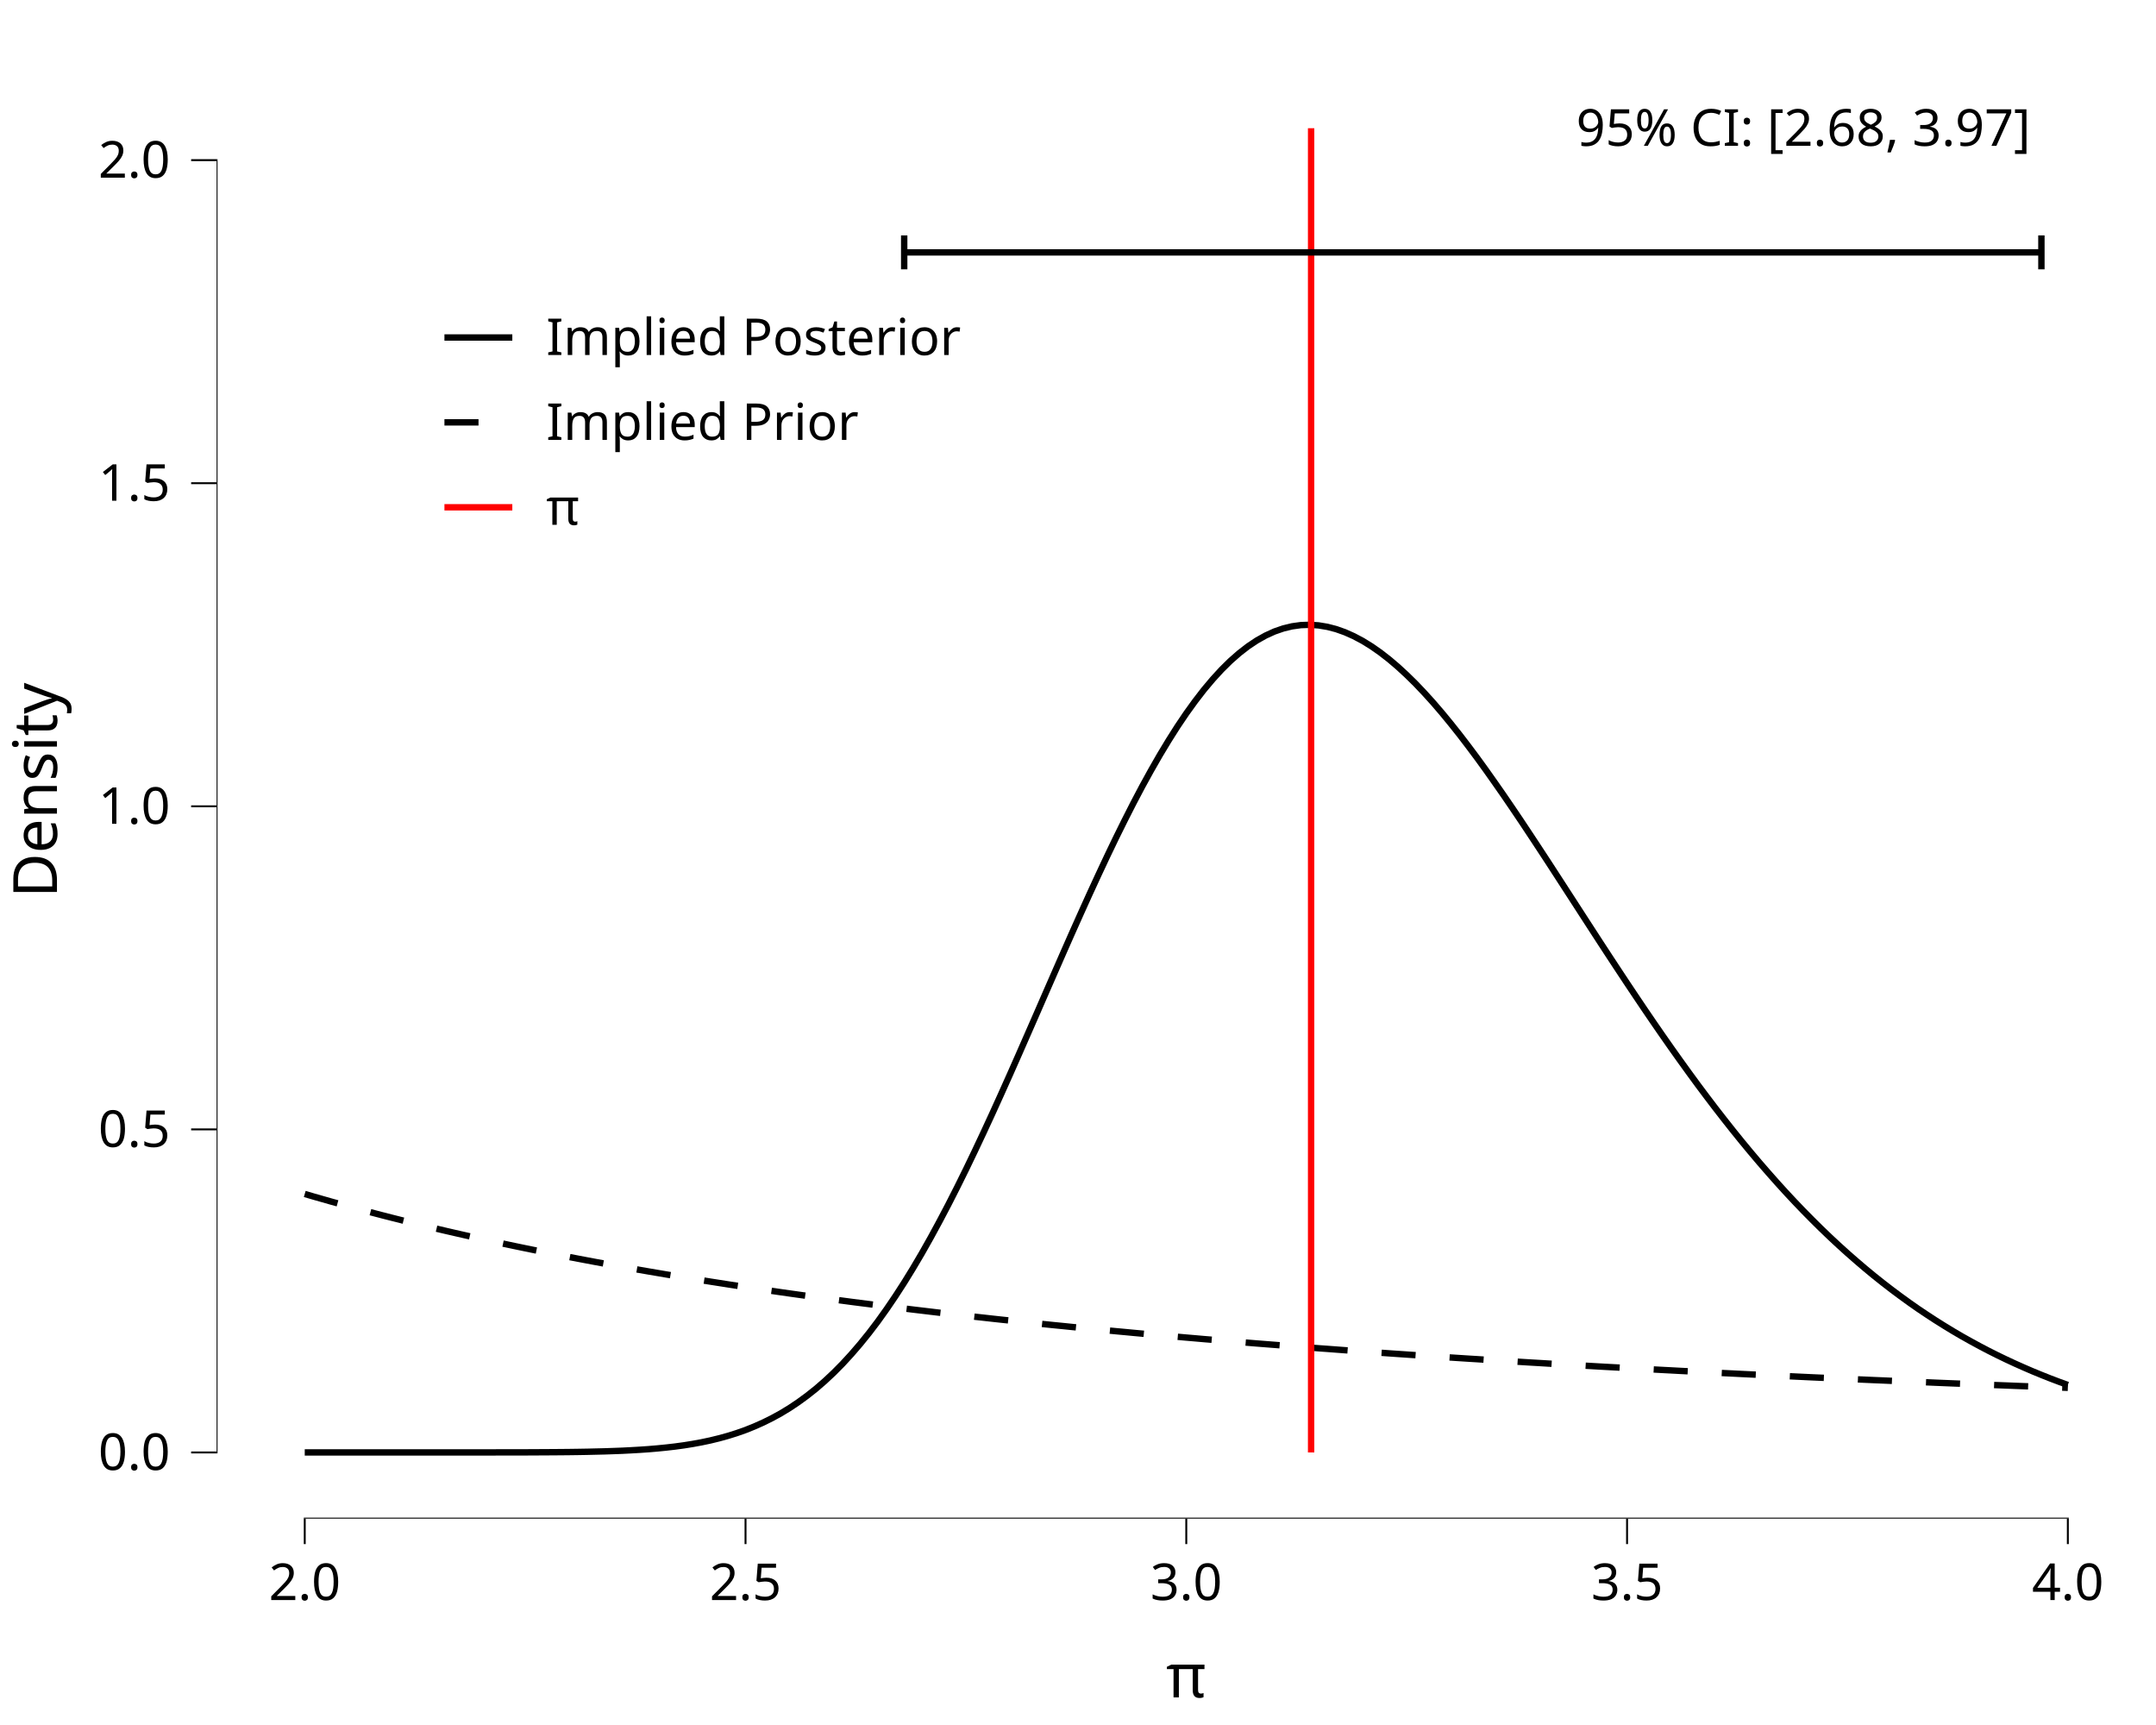
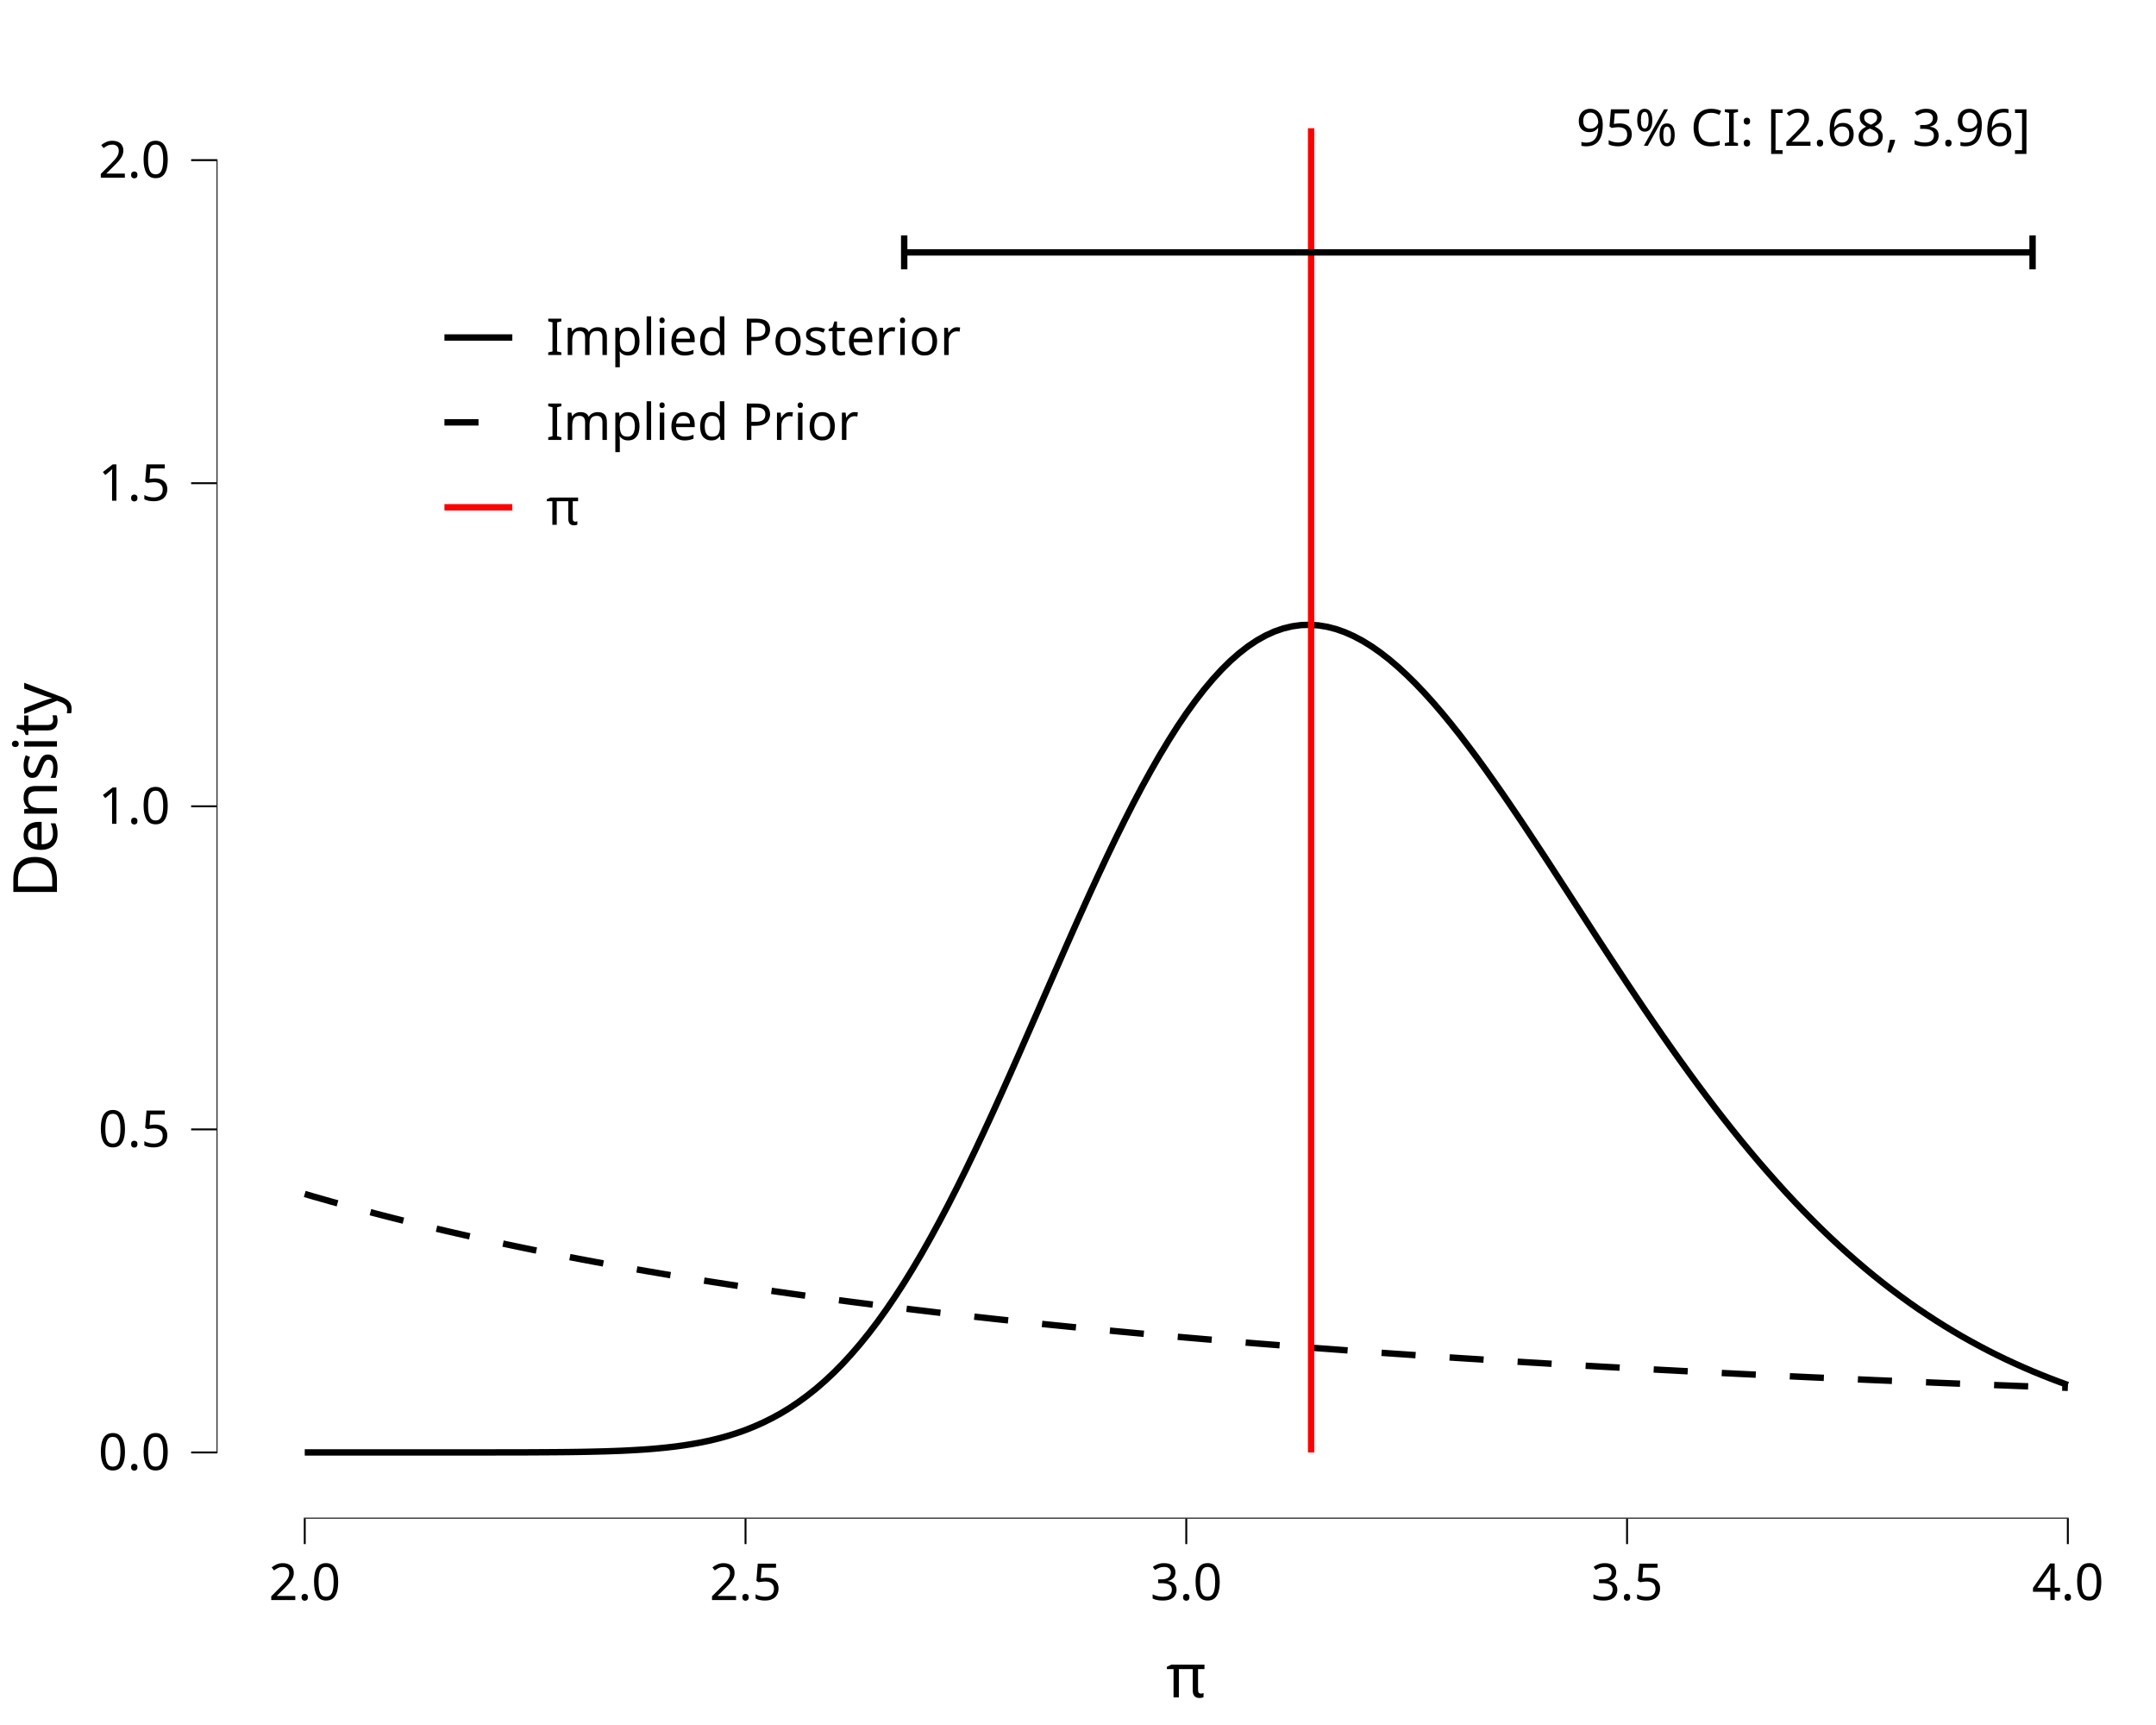
<svg xmlns="http://www.w3.org/2000/svg" class="svglite" data-engine-version="2.0" width="720.00pt" height="576.00pt" viewBox="0 0 720.00 576.00">
  <defs>
    <style type="text/css">
    .svglite line, .svglite polyline, .svglite polygon, .svglite path, .svglite rect, .svglite circle {
      fill: none;
      stroke: #000000;
      stroke-linecap: round;
      stroke-linejoin: round;
      stroke-miterlimit: 10.00;
    }
  </style>
  </defs>
  <rect width="100%" height="100%" style="stroke: none; fill: #FFFFFF;" />
  <defs>
    <clipPath id="cpMC4wMHw3MjAuMDB8MC4wMHw1NzYuMDA=">
      <rect x="0.00" y="0.00" width="720.00" height="576.00" />
    </clipPath>
  </defs>
  <g clip-path="url(#cpMC4wMHw3MjAuMDB8MC4wMHw1NzYuMDA=)">
    <rect x="0.00" y="0.00" width="720.00" height="576.00" style="stroke-width: 10.67; stroke: none;" />
  </g>
  <defs>
    <clipPath id="cpNzIuMzN8NzIwLjAwfDIwLjcxfDUwNy4wOQ==">
      <rect x="72.33" y="20.71" width="647.67" height="486.39" />
    </clipPath>
  </defs>
  <g clip-path="url(#cpNzIuMzN8NzIwLjAwfDIwLjcxfDUwNy4wOQ==)">
    <rect x="72.33" y="20.71" width="647.67" height="486.39" style="stroke-width: 10.67; stroke: none;" />
    <polyline points="101.77,484.99 104.71,484.99 107.66,484.99 110.60,484.99 113.54,484.99 116.49,484.99 119.43,484.99 122.38,484.99 125.32,484.99 128.26,484.99 131.21,484.99 134.15,484.99 137.10,484.99 140.04,484.99 142.98,484.99 145.93,484.98 148.87,484.98 151.82,484.98 154.76,484.98 157.70,484.98 160.65,484.98 163.59,484.98 166.54,484.97 169.48,484.97 172.42,484.96 175.37,484.96 178.31,484.94 181.26,484.93 184.20,484.91 187.14,484.89 190.09,484.86 193.03,484.82 195.98,484.77 198.92,484.70 201.86,484.63 204.81,484.53 207.75,484.42 210.70,484.27 213.64,484.10 216.58,483.90 219.53,483.65 222.47,483.36 225.42,483.02 228.36,482.62 231.30,482.15 234.25,481.61 237.19,480.99 240.14,480.27 243.08,479.46 246.02,478.54 248.97,477.50 251.91,476.32 254.85,475.01 257.80,473.55 260.74,471.94 263.69,470.15 266.63,468.18 269.57,466.03 272.52,463.69 275.46,461.14 278.41,458.38 281.35,455.41 284.29,452.21 287.24,448.79 290.18,445.15 293.13,441.27 296.07,437.16 299.01,432.83 301.96,428.27 304.90,423.49 307.85,418.49 310.79,413.28 313.73,407.87 316.68,402.27 319.62,396.49 322.57,390.53 325.51,384.42 328.45,378.18 331.40,371.80 334.34,365.32 337.29,358.74 340.23,352.10 343.17,345.40 346.12,338.67 349.06,331.92 352.01,325.18 354.95,318.47 357.89,311.81 360.84,305.21 363.78,298.71 366.73,292.31 369.67,286.04 372.61,279.92 375.56,273.96 378.50,268.18 381.44,262.60 384.39,257.24 387.33,252.11 390.28,247.22 393.22,242.58 396.16,238.22 399.11,234.13 402.05,230.32 405.00,226.81 407.94,223.60 410.88,220.70 413.83,218.11 416.77,215.83 419.72,213.86 422.66,212.21 425.60,210.87 428.55,209.85 431.49,209.14 434.44,208.73 437.38,208.63 440.32,208.82 443.27,209.31 446.21,210.07 449.16,211.12 452.10,212.43 455.04,213.99 457.99,215.81 460.93,217.86 463.88,220.15 466.82,222.65 469.76,225.36 472.71,228.26 475.65,231.35 478.60,234.61 481.54,238.03 484.48,241.61 487.43,245.32 490.37,249.16 493.32,253.11 496.26,257.17 499.20,261.33 502.15,265.56 505.09,269.87 508.04,274.24 510.98,278.67 513.92,283.13 516.87,287.63 519.81,292.16 522.75,296.70 525.70,301.25 528.64,305.80 531.59,310.35 534.53,314.88 537.47,319.38 540.42,323.86 543.36,328.31 546.31,332.72 549.25,337.09 552.19,341.40 555.14,345.67 558.08,349.87 561.03,354.02 563.97,358.10 566.91,362.12 569.86,366.06 572.80,369.93 575.75,373.73 578.69,377.45 581.63,381.09 584.58,384.66 587.52,388.14 590.47,391.54 593.41,394.86 596.35,398.10 599.30,401.26 602.24,404.33 605.19,407.32 608.13,410.23 611.07,413.05 614.02,415.80 616.96,418.46 619.91,421.04 622.85,423.55 625.79,425.98 628.74,428.33 631.68,430.60 634.63,432.80 637.57,434.93 640.51,436.99 643.46,438.97 646.40,440.89 649.35,442.74 652.29,444.53 655.23,446.25 658.18,447.90 661.12,449.50 664.06,451.04 667.01,452.52 669.95,453.94 672.90,455.31 675.84,456.62 678.78,457.89 681.73,459.10 684.67,460.27 687.62,461.39 690.56,462.46 " style="stroke-width: 2.13; stroke-linecap: butt;" />
    <polyline points="101.77,398.68 104.71,399.54 107.66,400.38 110.60,401.22 113.54,402.03 116.49,402.84 119.43,403.64 122.38,404.42 125.32,405.19 128.26,405.96 131.21,406.71 134.15,407.45 137.10,408.18 140.04,408.90 142.98,409.61 145.93,410.31 148.87,411.00 151.82,411.68 154.76,412.35 157.70,413.01 160.65,413.66 163.59,414.31 166.54,414.94 169.48,415.57 172.42,416.19 175.37,416.80 178.31,417.40 181.26,417.99 184.20,418.58 187.14,419.16 190.09,419.73 193.03,420.29 195.98,420.85 198.92,421.40 201.86,421.94 204.81,422.48 207.75,423.00 210.70,423.53 213.64,424.04 216.58,424.55 219.53,425.05 222.47,425.55 225.42,426.04 228.36,426.52 231.30,427.00 234.25,427.47 237.19,427.94 240.14,428.40 243.08,428.86 246.02,429.31 248.97,429.75 251.91,430.19 254.85,430.63 257.80,431.05 260.74,431.48 263.69,431.90 266.63,432.31 269.57,432.72 272.52,433.12 275.46,433.52 278.41,433.92 281.35,434.31 284.29,434.70 287.24,435.08 290.18,435.45 293.13,435.83 296.07,436.20 299.01,436.56 301.96,436.92 304.90,437.28 307.85,437.63 310.79,437.98 313.73,438.33 316.68,438.67 319.62,439.00 322.57,439.34 325.51,439.67 328.45,439.99 331.40,440.32 334.34,440.64 337.29,440.95 340.23,441.27 343.17,441.58 346.12,441.88 349.06,442.19 352.01,442.49 354.95,442.78 357.89,443.08 360.84,443.37 363.78,443.65 366.73,443.94 369.67,444.22 372.61,444.50 375.56,444.77 378.50,445.05 381.44,445.32 384.39,445.59 387.33,445.85 390.28,446.11 393.22,446.37 396.16,446.63 399.11,446.88 402.05,447.14 405.00,447.38 407.94,447.63 410.88,447.88 413.83,448.12 416.77,448.36 419.72,448.60 422.66,448.83 425.60,449.06 428.55,449.29 431.49,449.52 434.44,449.75 437.38,449.97 440.32,450.20 443.27,450.41 446.21,450.63 449.16,450.85 452.10,451.06 455.04,451.27 457.99,451.48 460.93,451.69 463.88,451.90 466.82,452.10 469.76,452.30 472.71,452.50 475.65,452.70 478.60,452.90 481.54,453.09 484.48,453.29 487.43,453.48 490.37,453.67 493.32,453.85 496.26,454.04 499.20,454.23 502.15,454.41 505.09,454.59 508.04,454.77 510.98,454.95 513.92,455.12 516.87,455.30 519.81,455.47 522.75,455.64 525.70,455.81 528.64,455.98 531.59,456.15 534.53,456.32 537.47,456.48 540.42,456.64 543.36,456.81 546.31,456.97 549.25,457.12 552.19,457.28 555.14,457.44 558.08,457.59 561.03,457.75 563.97,457.90 566.91,458.05 569.86,458.20 572.80,458.35 575.75,458.50 578.69,458.64 581.63,458.79 584.58,458.93 587.52,459.07 590.47,459.22 593.41,459.36 596.35,459.49 599.30,459.63 602.24,459.77 605.19,459.91 608.13,460.04 611.07,460.17 614.02,460.31 616.96,460.44 619.91,460.57 622.85,460.70 625.79,460.83 628.74,460.95 631.68,461.08 634.63,461.20 637.57,461.33 640.51,461.45 643.46,461.57 646.40,461.70 649.35,461.82 652.29,461.94 655.23,462.05 658.18,462.17 661.12,462.29 664.06,462.41 667.01,462.52 669.95,462.63 672.90,462.75 675.84,462.86 678.78,462.97 681.73,463.08 684.67,463.19 687.62,463.30 690.56,463.41 " style="stroke-width: 2.13; stroke-dasharray: 11.38,11.38; stroke-linecap: butt;" />
    <polyline points="437.85,484.99 437.85,480.52 437.85,476.05 437.85,471.59 437.85,467.12 437.85,462.65 437.85,458.19 437.85,453.72 437.85,449.25 437.85,444.79 437.85,440.32 437.85,435.86 437.85,431.39 437.85,426.92 437.85,422.46 437.85,417.99 437.85,413.52 437.85,409.06 437.85,404.59 437.85,400.12 437.85,395.66 437.85,391.19 437.85,386.73 437.85,382.26 437.85,377.79 437.85,373.33 437.85,368.86 437.85,364.39 437.85,359.93 437.85,355.46 437.85,350.99 437.85,346.53 437.85,342.06 437.85,337.60 437.85,333.13 437.85,328.66 437.85,324.20 437.85,319.73 437.85,315.26 437.85,310.80 437.85,306.33 437.85,301.87 437.85,297.40 437.85,292.93 437.85,288.47 437.85,284.00 437.85,279.53 437.85,275.07 437.85,270.60 437.85,266.13 437.85,261.67 437.85,257.20 437.85,252.74 437.85,248.27 437.85,243.80 437.85,239.34 437.85,234.87 437.85,230.40 437.85,225.94 437.85,221.47 437.85,217.00 437.85,212.54 437.85,208.07 437.85,203.61 437.85,199.14 437.85,194.67 437.85,190.21 437.85,185.74 437.85,181.27 437.85,176.81 437.85,172.34 437.85,167.87 437.85,163.41 437.85,158.94 437.85,154.48 437.85,150.01 437.85,145.54 437.85,141.08 437.85,136.61 437.85,132.14 437.85,127.68 437.85,123.21 437.85,118.74 437.85,114.28 437.85,109.81 437.85,105.35 437.85,100.88 437.85,96.41 437.85,91.95 437.85,87.48 437.85,83.01 437.85,78.55 437.85,74.08 437.85,69.61 437.85,65.15 437.85,60.68 437.85,56.22 437.85,51.75 437.85,47.28 437.85,42.82 " style="stroke-width: 2.13; stroke: #FF0000; stroke-linecap: butt;" />
    <line x1="101.45" y1="507.09" x2="690.88" y2="507.09" style="stroke-width: 0.64; stroke-linecap: butt;" />
    <line x1="72.33" y1="485.30" x2="72.33" y2="53.16" style="stroke-width: 0.64; stroke-linecap: butt;" />
-     <text x="602.24" y="48.69" text-anchor="middle" style="font-size: 17.07px; font-family: sans;" textLength="150.90px" lengthAdjust="spacingAndGlyphs">95% CI: [2.68, 3.97]</text>
-     <line x1="301.96" y1="84.27" x2="681.73" y2="84.27" style="stroke-width: 2.13; stroke-linecap: butt;" />
+     <text x="602.24" y="48.69" text-anchor="middle" style="font-size: 17.07px; font-family: sans;" textLength="150.90px" lengthAdjust="spacingAndGlyphs">95% CI: [2.68, 3.96]</text>
+     <line x1="301.96" y1="84.27" x2="678.78" y2="84.27" style="stroke-width: 2.13; stroke-linecap: butt;" />
    <polyline points="301.96,78.60 301.96,84.27 301.96,89.94 " style="stroke-width: 2.13; stroke-linecap: butt;" />
-     <polyline points="681.73,89.94 681.73,84.27 681.73,78.60 " style="stroke-width: 2.13; stroke-linecap: butt;" />
+     <polyline points="678.78,89.94 678.78,84.27 678.78,78.60 " style="stroke-width: 2.13; stroke-linecap: butt;" />
    <rect x="72.33" y="20.71" width="647.67" height="486.39" style="stroke-width: 0.00; stroke: none;" />
  </g>
  <g clip-path="url(#cpMC4wMHw3MjAuMDB8MC4wMHw1NzYuMDA=)">
    <polyline points="72.33,507.09 72.33,20.71 " style="stroke-width: 0.00; stroke: none; stroke-linecap: butt;" />
    <text x="56.85" y="490.84" text-anchor="end" style="font-size: 17.00px; font-family: sans;" textLength="23.63px" lengthAdjust="spacingAndGlyphs">0.0</text>
    <text x="56.85" y="382.96" text-anchor="end" style="font-size: 17.00px; font-family: sans;" textLength="23.63px" lengthAdjust="spacingAndGlyphs">0.5</text>
    <text x="56.85" y="275.08" text-anchor="end" style="font-size: 17.00px; font-family: sans;" textLength="23.63px" lengthAdjust="spacingAndGlyphs">1.0</text>
    <text x="56.85" y="167.20" text-anchor="end" style="font-size: 17.00px; font-family: sans;" textLength="23.63px" lengthAdjust="spacingAndGlyphs">1.5</text>
    <text x="56.85" y="59.32" text-anchor="end" style="font-size: 17.00px; font-family: sans;" textLength="23.63px" lengthAdjust="spacingAndGlyphs">2.0</text>
    <polyline points="63.83,484.99 72.33,484.99 " style="stroke-width: 0.64; stroke-linecap: butt;" />
    <polyline points="63.83,377.11 72.33,377.11 " style="stroke-width: 0.64; stroke-linecap: butt;" />
    <polyline points="63.83,269.23 72.33,269.23 " style="stroke-width: 0.64; stroke-linecap: butt;" />
    <polyline points="63.83,161.35 72.33,161.35 " style="stroke-width: 0.64; stroke-linecap: butt;" />
    <polyline points="63.83,53.47 72.33,53.47 " style="stroke-width: 0.64; stroke-linecap: butt;" />
    <polyline points="72.33,507.09 720.00,507.09 " style="stroke-width: 0.00; stroke: none; stroke-linecap: butt;" />
    <polyline points="101.77,515.60 101.77,507.09 " style="stroke-width: 0.64; stroke-linecap: butt;" />
    <polyline points="248.97,515.60 248.97,507.09 " style="stroke-width: 0.64; stroke-linecap: butt;" />
    <polyline points="396.16,515.60 396.16,507.09 " style="stroke-width: 0.64; stroke-linecap: butt;" />
    <polyline points="543.36,515.60 543.36,507.09 " style="stroke-width: 0.64; stroke-linecap: butt;" />
    <polyline points="690.56,515.60 690.56,507.09 " style="stroke-width: 0.64; stroke-linecap: butt;" />
    <text x="101.77" y="534.27" text-anchor="middle" style="font-size: 17.00px; font-family: sans;" textLength="23.63px" lengthAdjust="spacingAndGlyphs">2.0</text>
    <text x="248.97" y="534.27" text-anchor="middle" style="font-size: 17.00px; font-family: sans;" textLength="23.63px" lengthAdjust="spacingAndGlyphs">2.5</text>
    <text x="396.16" y="534.27" text-anchor="middle" style="font-size: 17.00px; font-family: sans;" textLength="23.63px" lengthAdjust="spacingAndGlyphs">3.0</text>
    <text x="543.36" y="534.27" text-anchor="middle" style="font-size: 17.00px; font-family: sans;" textLength="23.63px" lengthAdjust="spacingAndGlyphs">3.5</text>
    <text x="690.56" y="534.27" text-anchor="middle" style="font-size: 17.00px; font-family: sans;" textLength="23.63px" lengthAdjust="spacingAndGlyphs">4.0</text>
    <text x="396.16" y="566.78" text-anchor="middle" style="font-size: 20.40px; font-family: sans;" textLength="14.08px" lengthAdjust="spacingAndGlyphs">π</text>
    <text transform="translate(19.02,263.90) rotate(-90)" text-anchor="middle" style="font-size: 20.40px; font-family: sans;" textLength="68.04px" lengthAdjust="spacingAndGlyphs">Density</text>
    <rect x="140.10" y="69.35" width="175.33" height="119.70" style="stroke-width: 0.75; stroke: none;" />
    <rect x="140.10" y="69.35" width="175.33" height="119.70" style="stroke-width: 10.67; stroke: none;" />
    <rect x="145.58" y="98.52" width="28.35" height="28.35" style="stroke-width: 10.67; stroke: none;" />
    <line x1="148.42" y1="112.70" x2="171.09" y2="112.70" style="stroke-width: 2.13; stroke-linecap: butt;" />
    <rect x="145.58" y="126.87" width="28.35" height="28.35" style="stroke-width: 10.67; stroke: none;" />
    <line x1="148.42" y1="141.04" x2="171.09" y2="141.04" style="stroke-width: 2.13; stroke-dasharray: 11.38,11.38; stroke-linecap: butt;" />
    <rect x="145.58" y="155.22" width="28.35" height="28.35" style="stroke-width: 10.67; stroke: none;" />
    <line x1="148.42" y1="169.39" x2="171.09" y2="169.39" style="stroke-width: 2.13; stroke: #FF0000; stroke-linecap: butt;" />
    <text x="182.40" y="118.55" style="font-size: 17.00px; font-family: sans;" textLength="127.56px" lengthAdjust="spacingAndGlyphs">Implied Posterior</text>
    <text x="182.40" y="146.89" style="font-size: 17.00px; font-family: sans;" textLength="95.42px" lengthAdjust="spacingAndGlyphs">Implied Prior</text>
    <text x="182.40" y="175.24" style="font-size: 17.00px; font-family: sans;" textLength="11.73px" lengthAdjust="spacingAndGlyphs">π</text>
  </g>
</svg>
